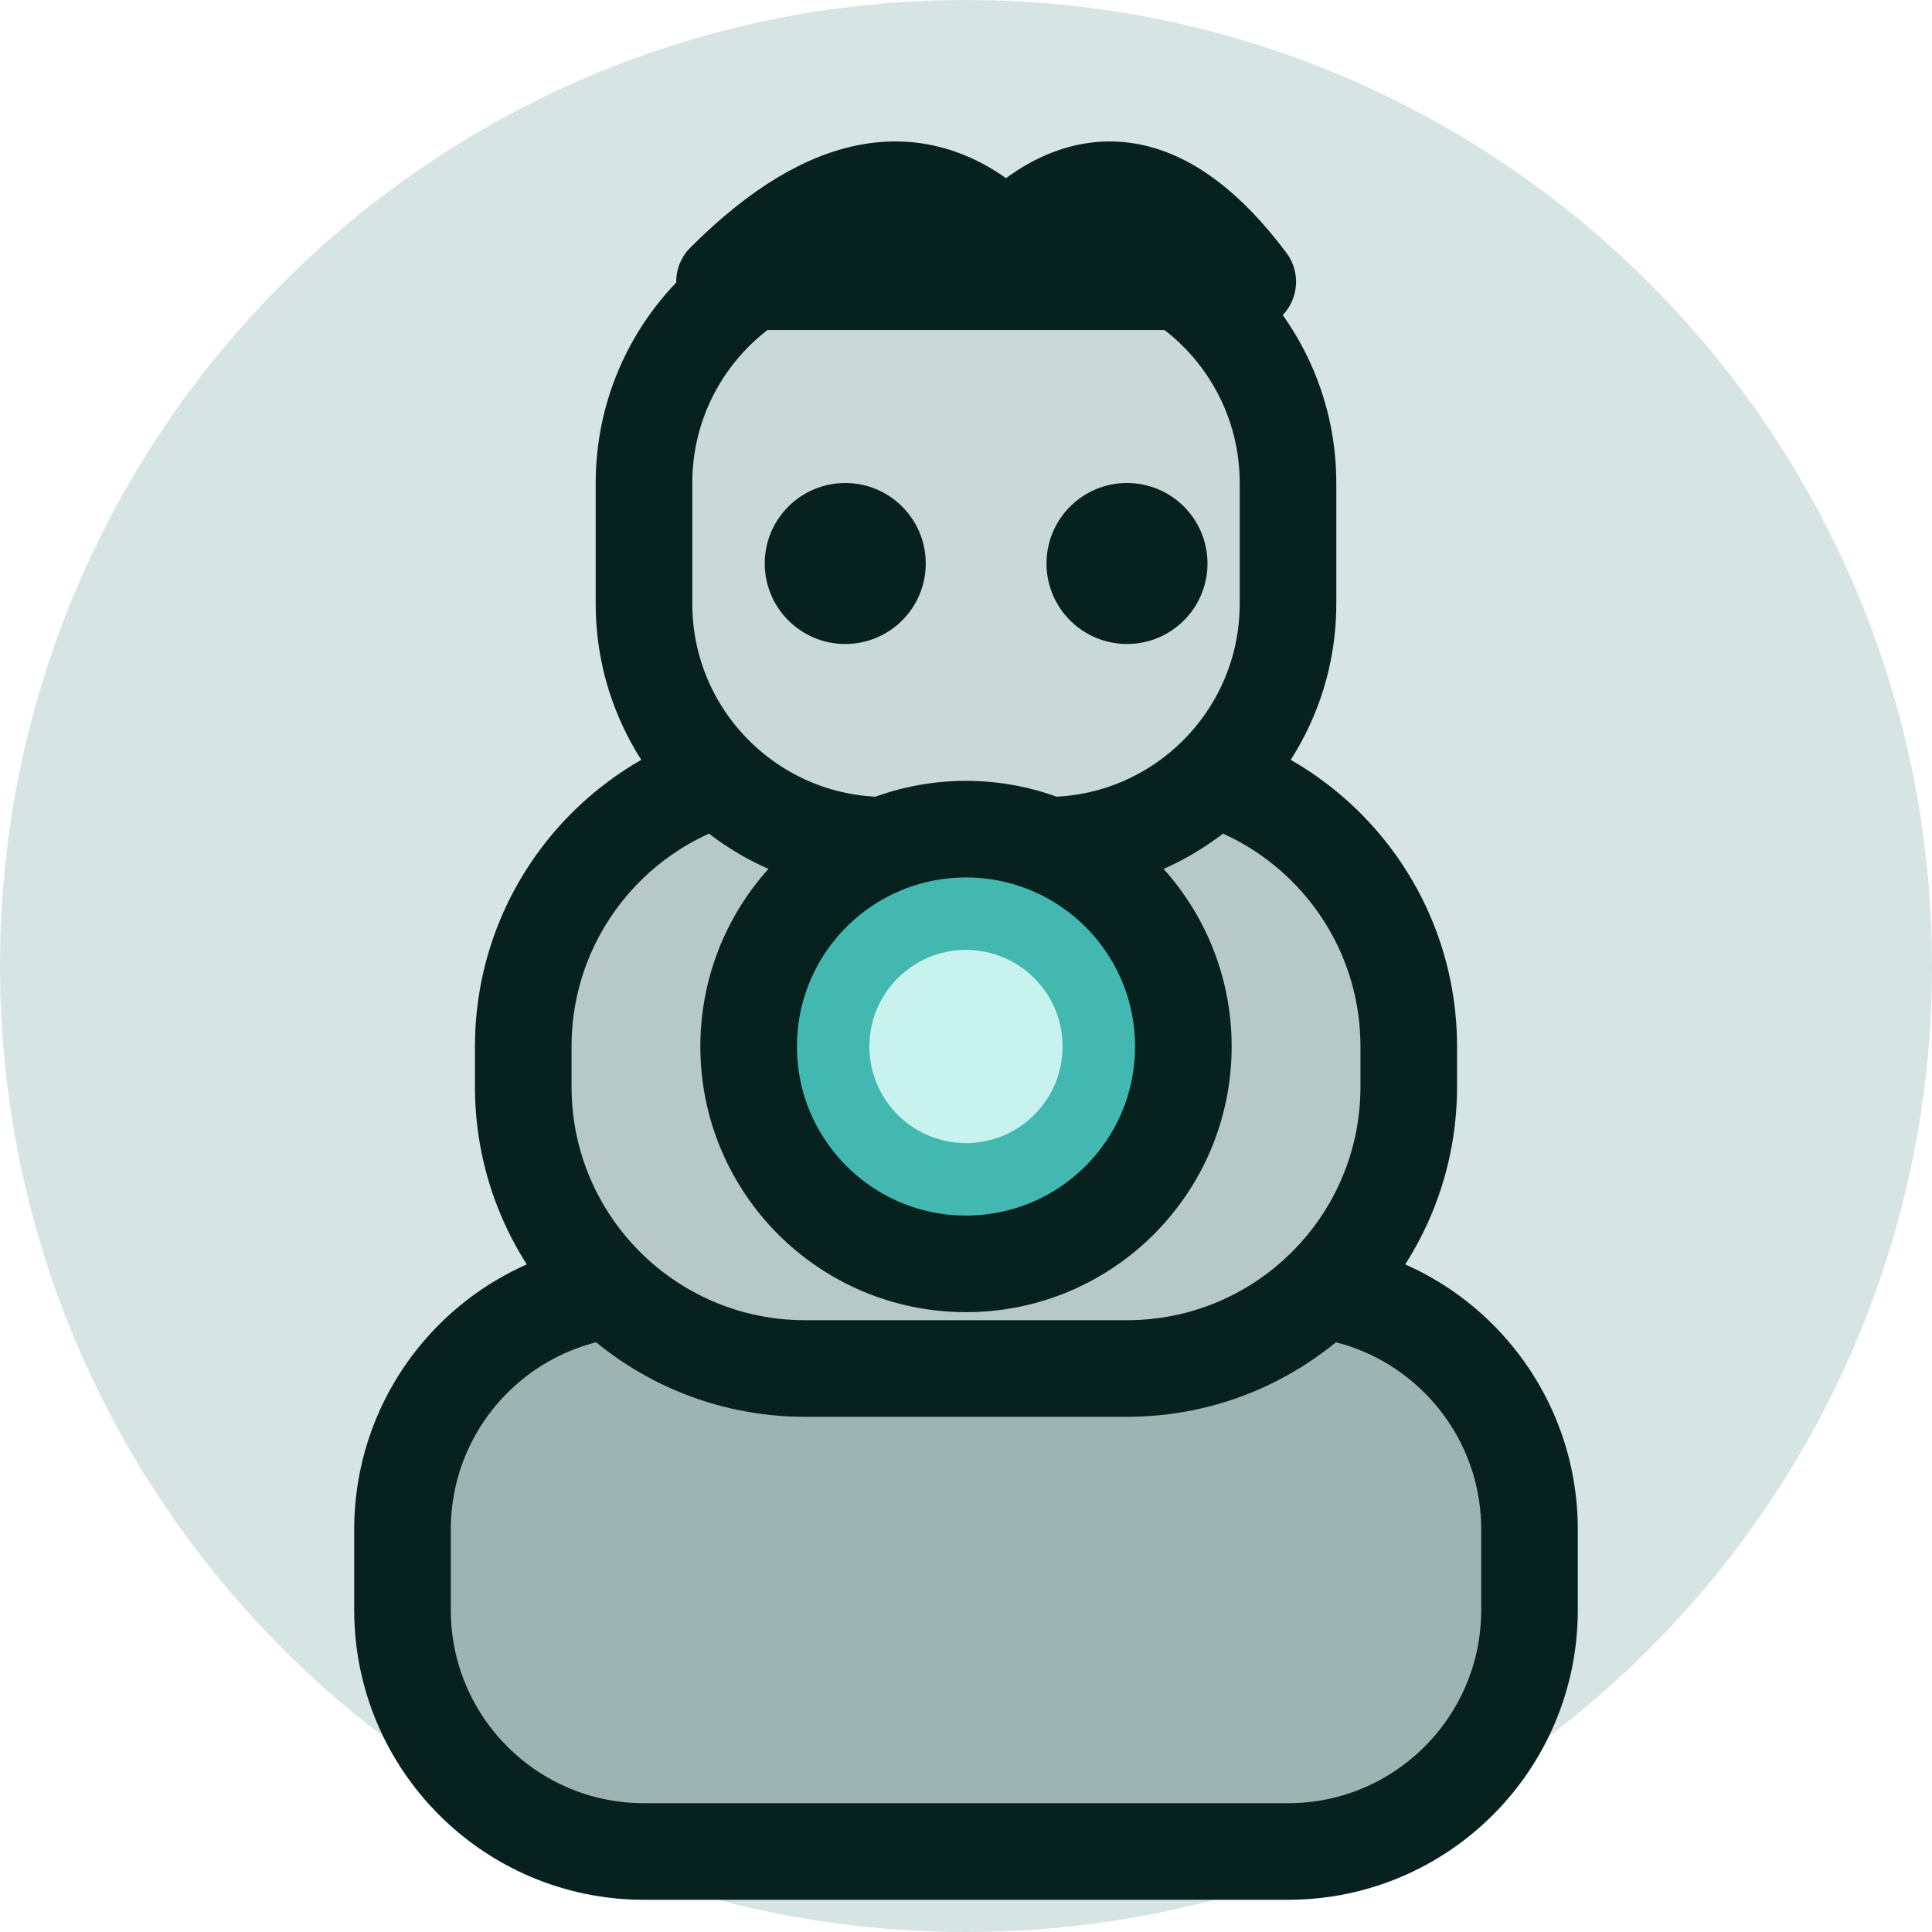
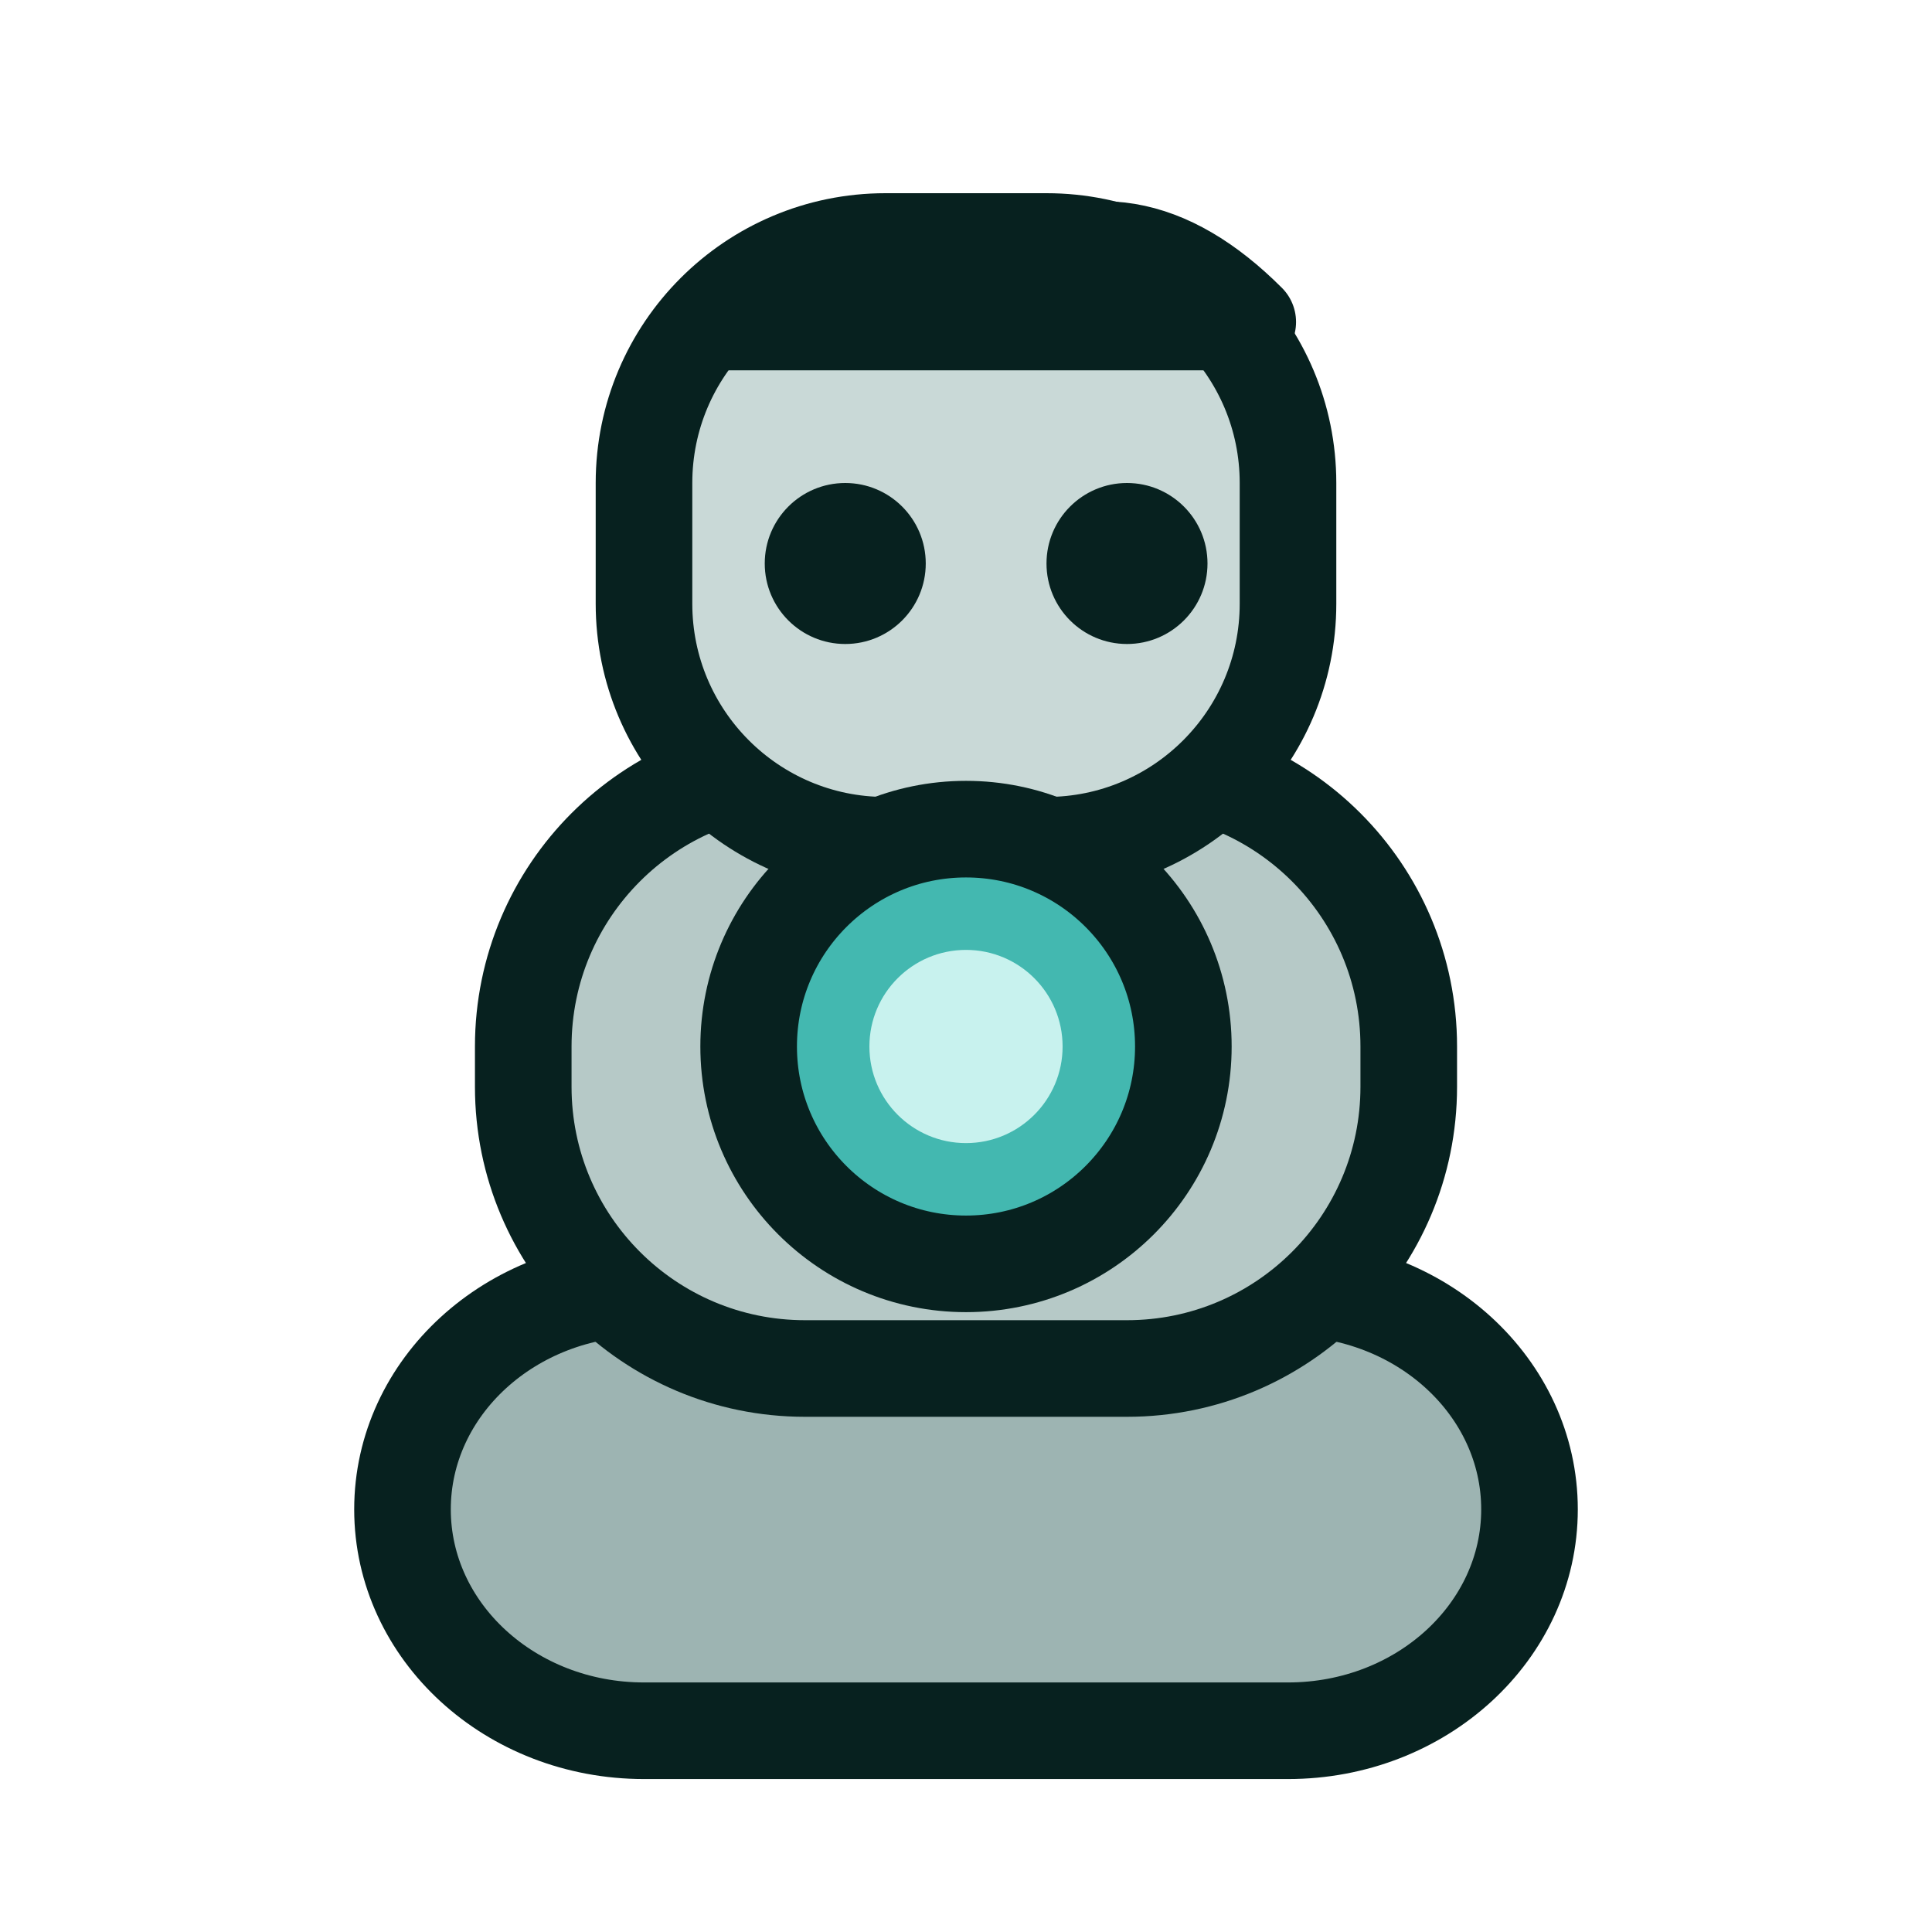
<svg xmlns="http://www.w3.org/2000/svg" viewBox="0 0 48 48" width="48" height="48" role="img" aria-label="Operations Keeper">
-   <circle cx="24" cy="24" r="24" fill="#d6e5e3" />
  <g stroke="#07211f" stroke-width="2.4" stroke-linejoin="round" stroke-linecap="round">
-     <rect x="10" y="32" width="28" height="14" rx="6" fill="#9db4b2" />
+     <rect x="10" y="32" width="28" height="11" rx="6" fill="#9db4b2" />
    <rect x="13" y="19" width="22" height="15" rx="7" fill="#b6c9c7" />
    <rect x="16" y="6" width="16" height="15" rx="6" fill="#c9d9d7" />
-     <path d="M18 7 q4 -4 7 -1 q3 -3 6 1 z" fill="#6f9a52" />
+     <path d="M18 8 q4 -3 7 -1 q3 -2 6 1 z" fill="#6f9a52" />
    <circle cx="24" cy="26" r="5.4" fill="#43b8b0" />
  </g>
  <circle cx="24" cy="26" r="2.4" fill="#c8f2ee" />
  <circle cx="21" cy="14" r="2" fill="#07211f" />
  <circle cx="28" cy="14" r="2" fill="#07211f" />
</svg>
